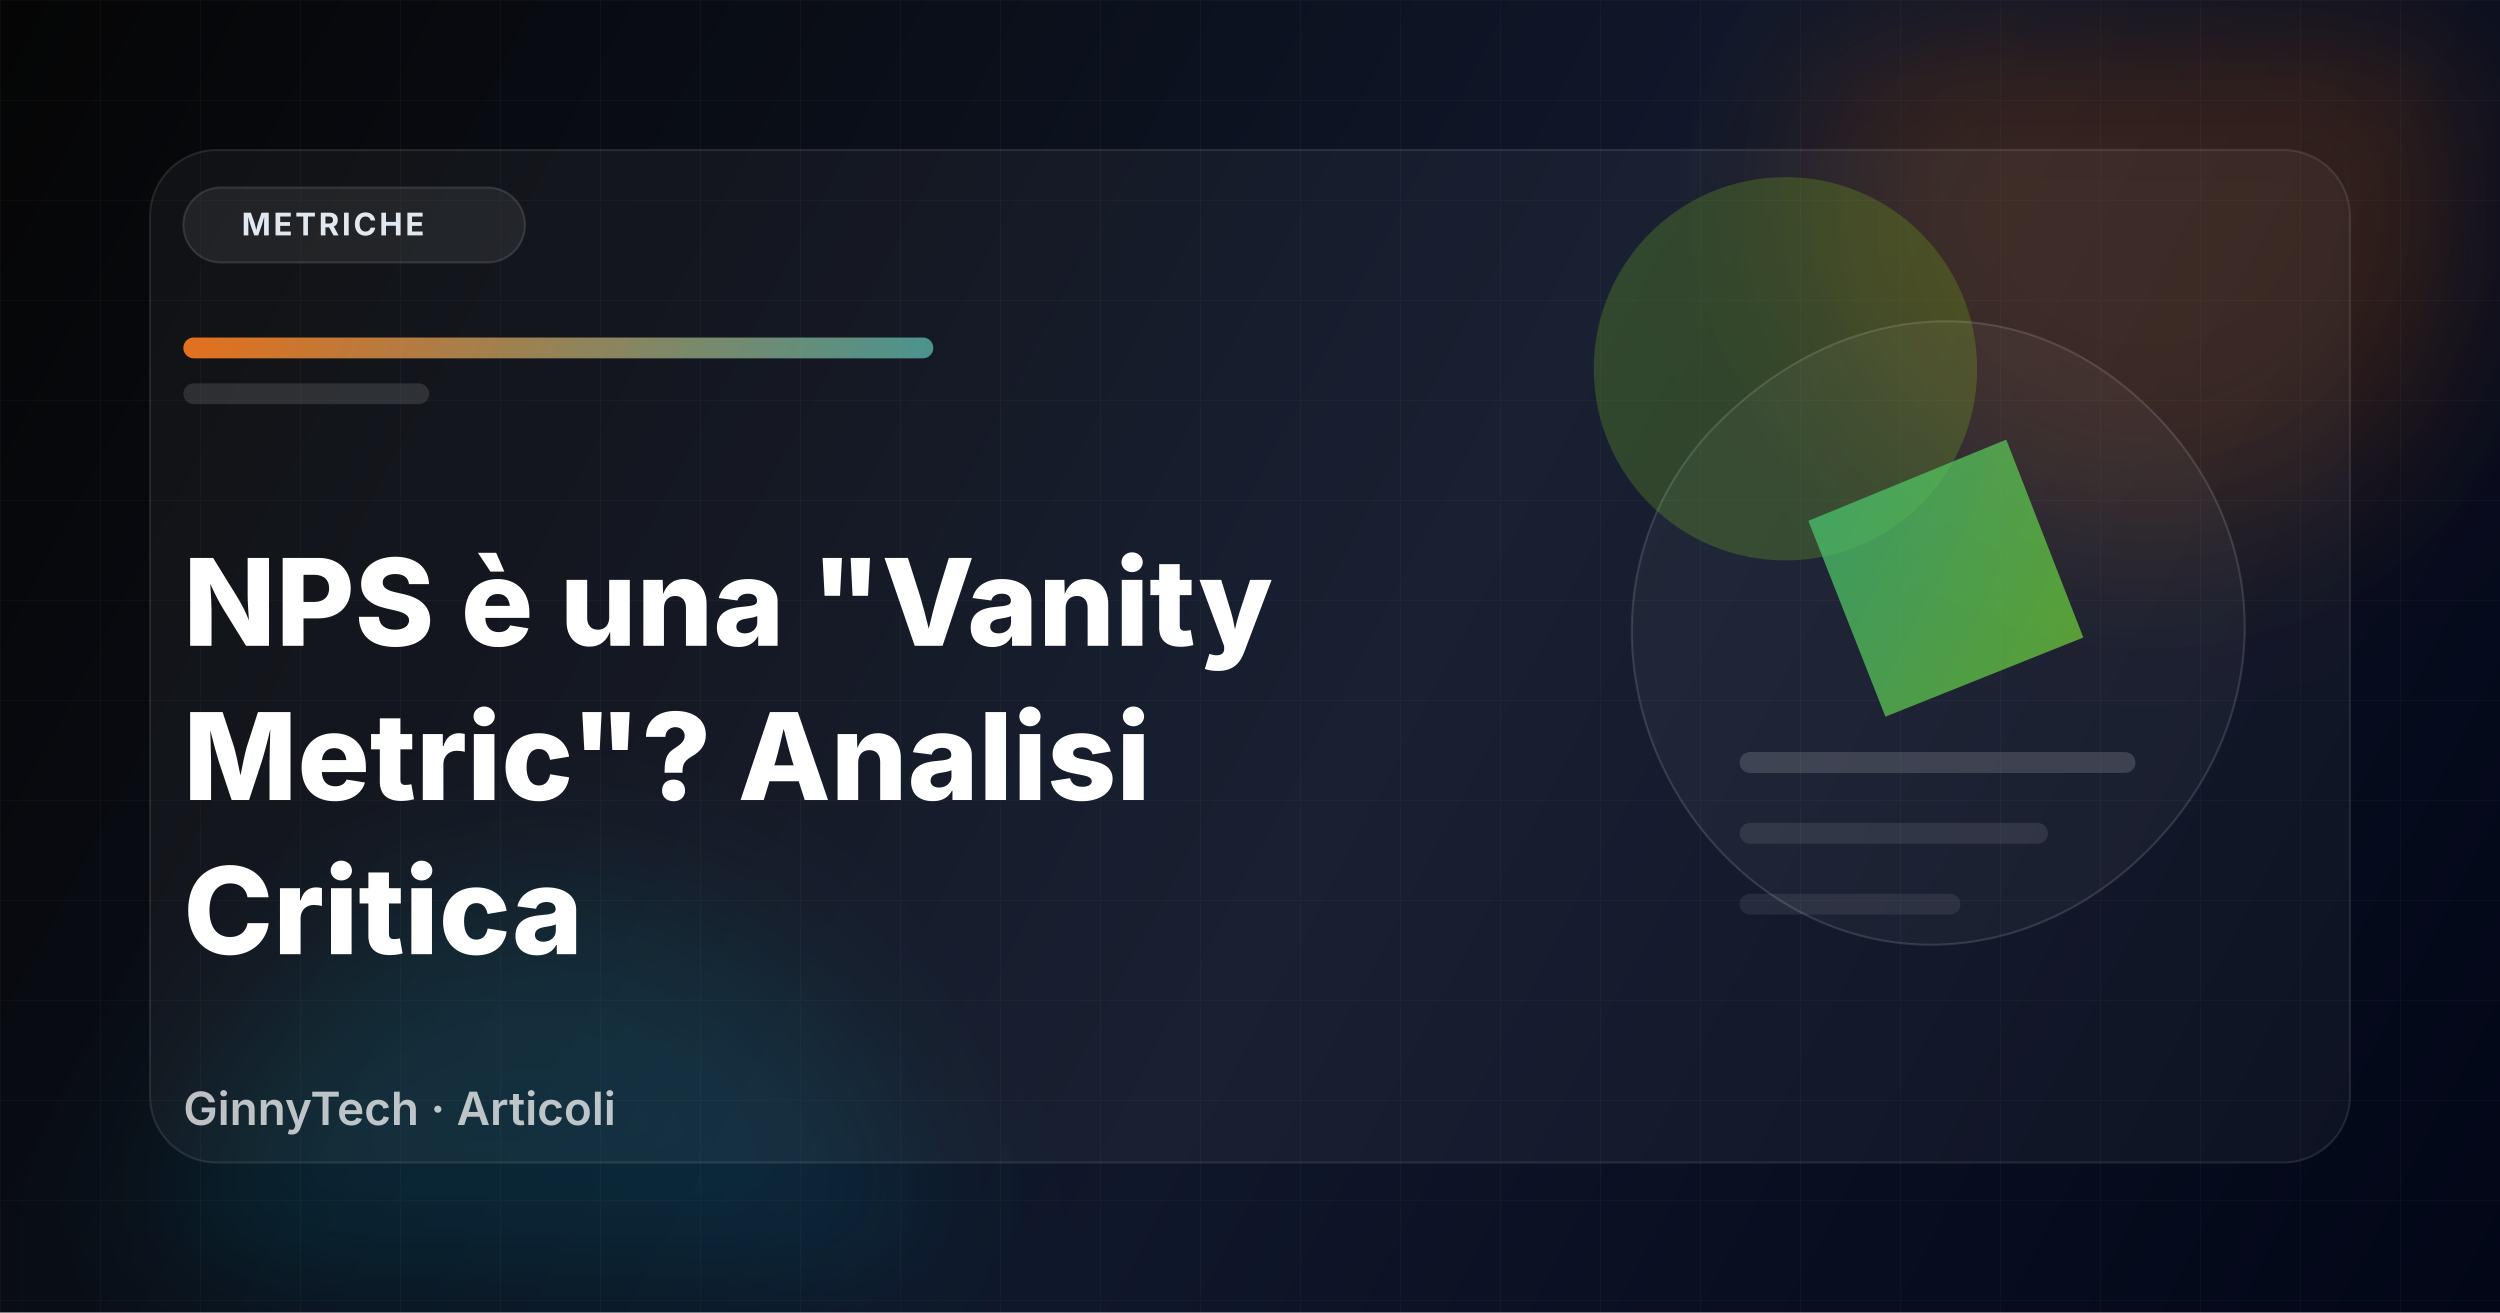
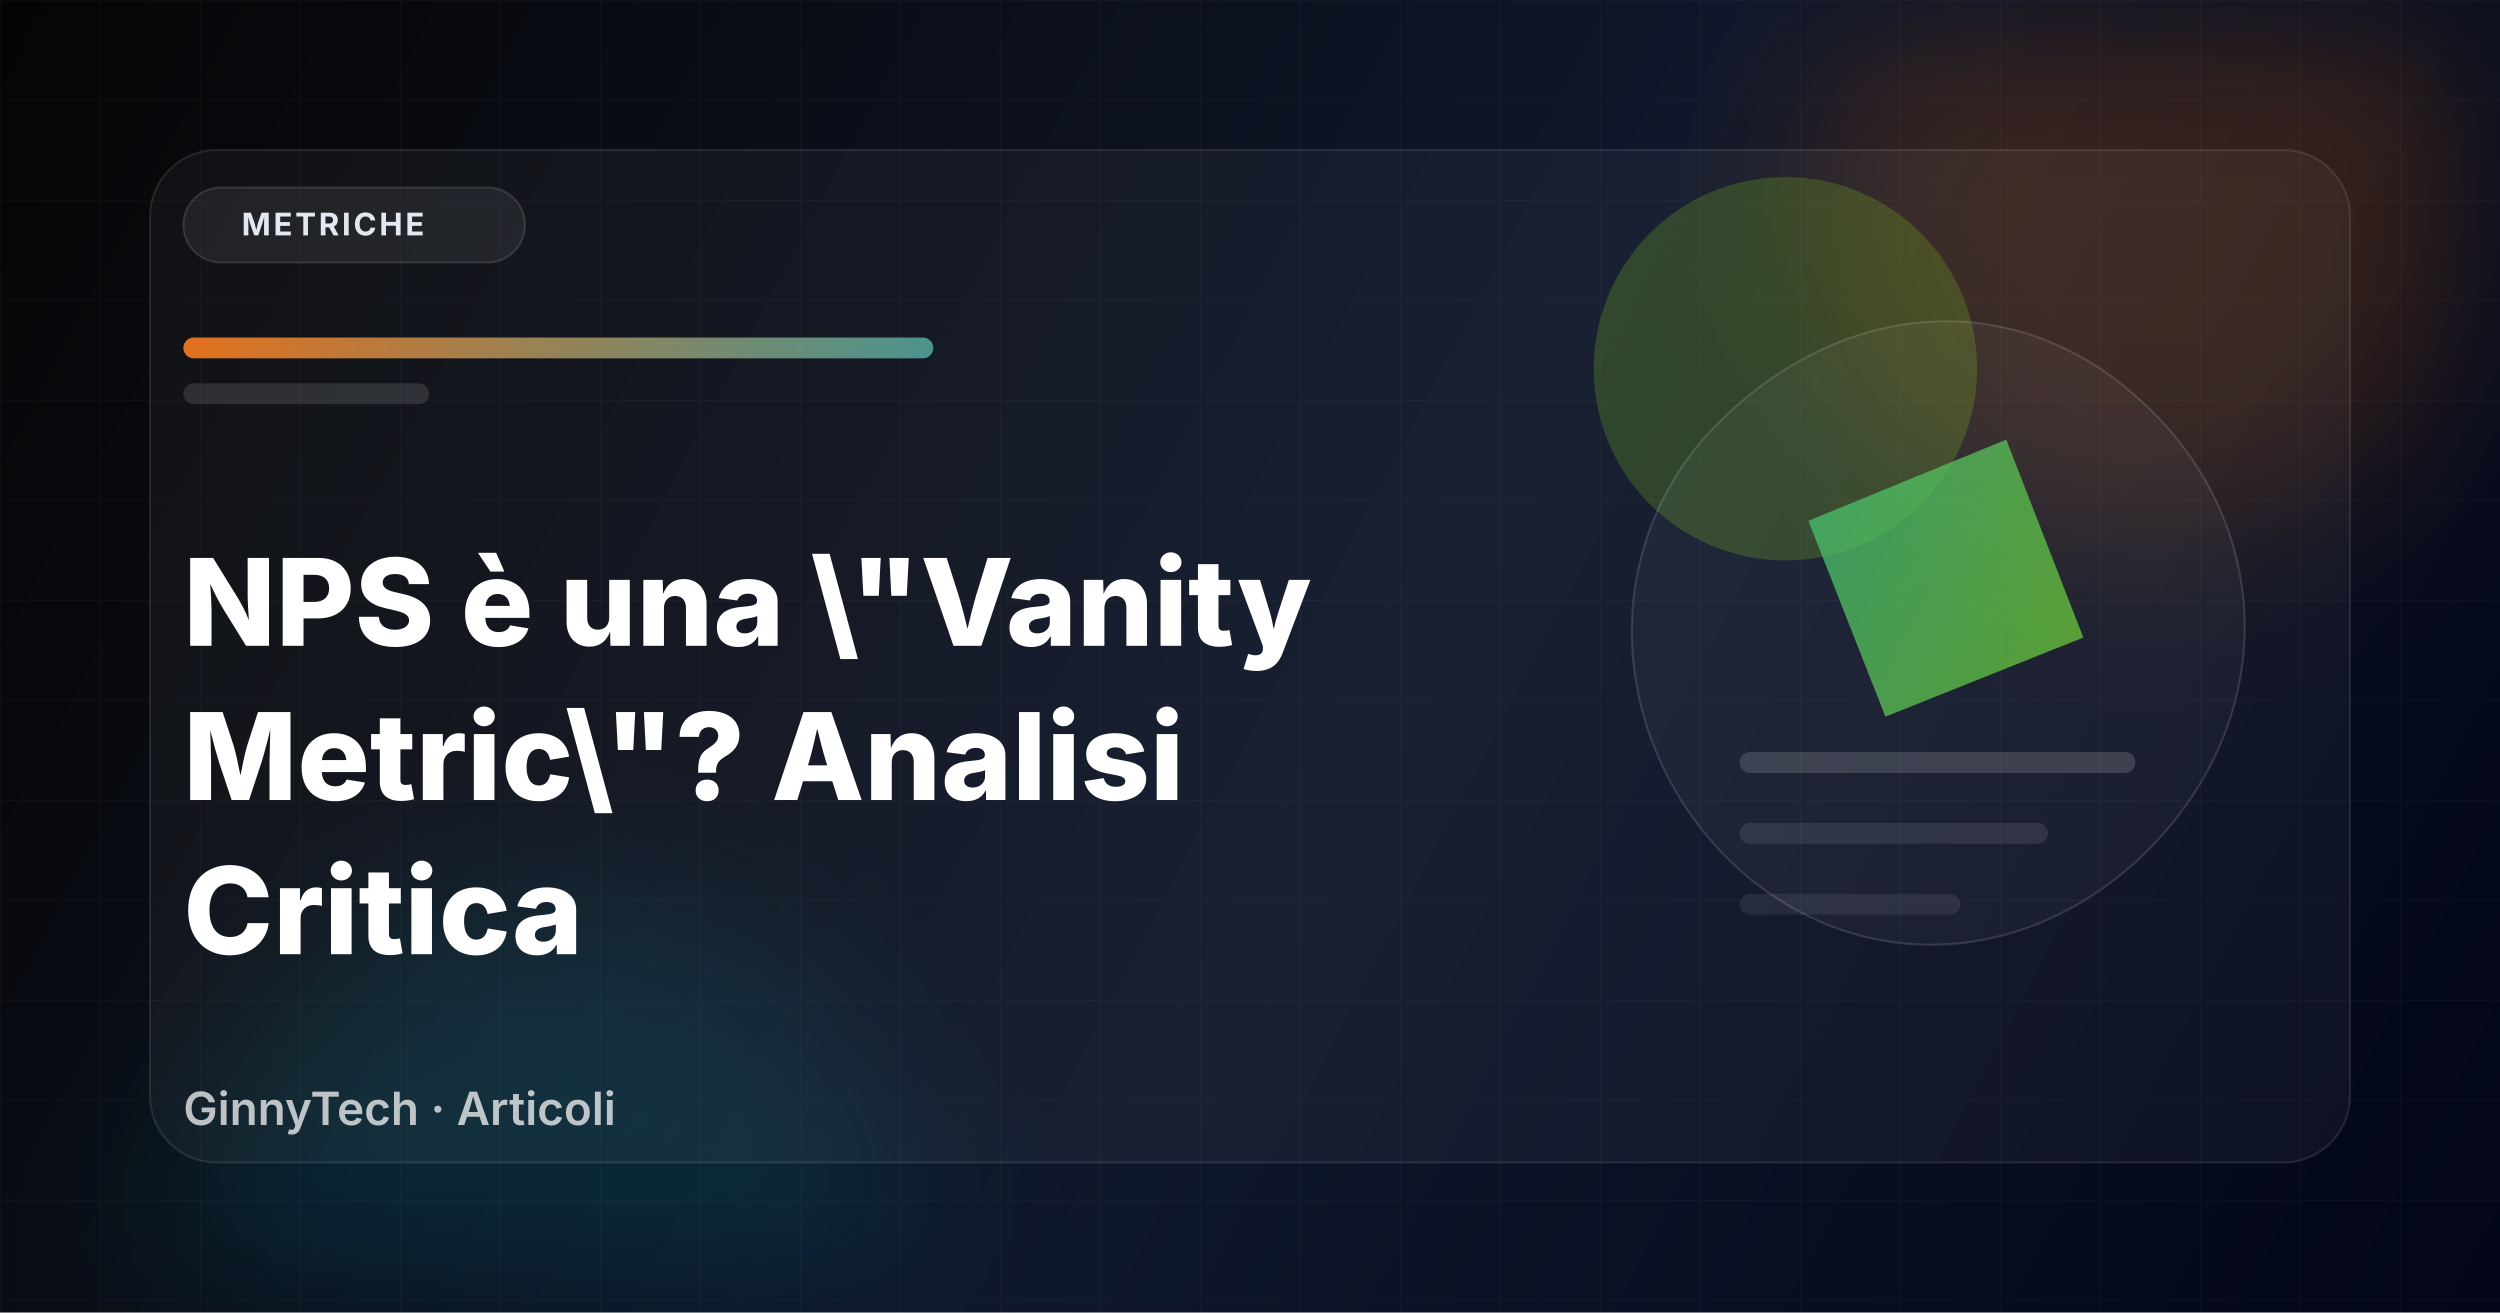
<svg xmlns="http://www.w3.org/2000/svg" width="1200" height="630" viewBox="0 0 1200 630" fill="none">
  <defs>
    <linearGradient id="bg" x1="0" y1="0" x2="1200" y2="630" gradientUnits="userSpaceOnUse">
      <stop offset="0" stop-color="#050505" />
      <stop offset="0.55" stop-color="#0f172a" />
      <stop offset="1" stop-color="#020617" />
    </linearGradient>
    <linearGradient id="accent" x1="110" y1="80" x2="980" y2="540" gradientUnits="userSpaceOnUse">
      <stop offset="0" stop-color="#f97316" stop-opacity="0.95" />
      <stop offset="0.5" stop-color="#06b6d4" stop-opacity="0.88" />
      <stop offset="1" stop-color="#84cc16" stop-opacity="0.9" />
    </linearGradient>
    <filter id="blur" x="-40%" y="-40%" width="180%" height="180%">
      <feGaussianBlur stdDeviation="42" />
    </filter>
    <pattern id="grid" width="48" height="48" patternUnits="userSpaceOnUse">
      <path d="M48 0H0V48" stroke="rgba(255,255,255,0.08)" stroke-width="1" />
    </pattern>
  </defs>
  <rect width="1200" height="630" fill="url(#bg)" />
  <rect width="1200" height="630" fill="url(#grid)" opacity="0.35" />
  <circle cx="1030" cy="96" r="162" fill="#f97316" fill-opacity="0.18" filter="url(#blur)" />
  <circle cx="260" cy="610" r="180" fill="#06b6d4" fill-opacity="0.14" filter="url(#blur)" />
  <circle cx="857" cy="177" r="92" fill="#84cc16" fill-opacity="0.22" />
  <rect x="72" y="72" width="1056" height="486" rx="32" fill="rgba(255,255,255,0.04)" stroke="rgba(255,255,255,0.10)" />
  <rect x="88" y="90" width="164" height="36" rx="18" fill="rgba(255,255,255,0.07)" stroke="rgba(255,255,255,0.12)" />
  <text x="116" y="113" font-family="Inter, Arial, sans-serif" font-size="15" font-weight="700" letter-spacing="1.3" fill="#e2e8f0">METRICHE</text>
  <rect x="88" y="162" width="360" height="10" rx="5" fill="url(#accent)" />
  <rect x="88" y="184" width="118" height="10" rx="5" fill="rgba(255,255,255,0.12)" />
-   <text x="88" y="310" font-family="Inter, Arial, sans-serif" font-size="58" font-weight="800" fill="#ffffff">NPS è una "Vanity</text>
-   <text x="88" y="384" font-family="Inter, Arial, sans-serif" font-size="58" font-weight="800" fill="#ffffff">Metric"? Analisi</text>
+   <text x="88" y="310" font-family="Inter, Arial, sans-serif" font-size="58" font-weight="800" fill="#ffffff">NPS è una \"Vanity</text>
+   <text x="88" y="384" font-family="Inter, Arial, sans-serif" font-size="58" font-weight="800" fill="#ffffff">Metric\"? Analisi</text>
  <text x="88" y="458" font-family="Inter, Arial, sans-serif" font-size="58" font-weight="800" fill="#ffffff">Critica</text>
  <text x="88" y="540" font-family="Inter, Arial, sans-serif" font-size="22" font-weight="600" fill="rgba(255,255,255,0.72)">GinnyTech · Articoli</text>
  <g opacity="0.95">
    <path d="M820 208C880 144 964 136 1025 190C1088 245 1095 332 1042 396C988 461 902 473 839 421C776 368 762 272 820 208Z" fill="rgba(255,255,255,0.04)" stroke="rgba(255,255,255,0.14)" />
    <path d="M868 250L963 211L1000 306L905 344L868 250Z" fill="url(#accent)" fill-opacity="0.88" />
    <path d="M840 366L1020 366" stroke="rgba(255,255,255,0.16)" stroke-width="10" stroke-linecap="round" />
    <path d="M840 400L978 400" stroke="rgba(255,255,255,0.1)" stroke-width="10" stroke-linecap="round" />
    <path d="M840 434L936 434" stroke="rgba(255,255,255,0.08)" stroke-width="10" stroke-linecap="round" />
  </g>
</svg>
